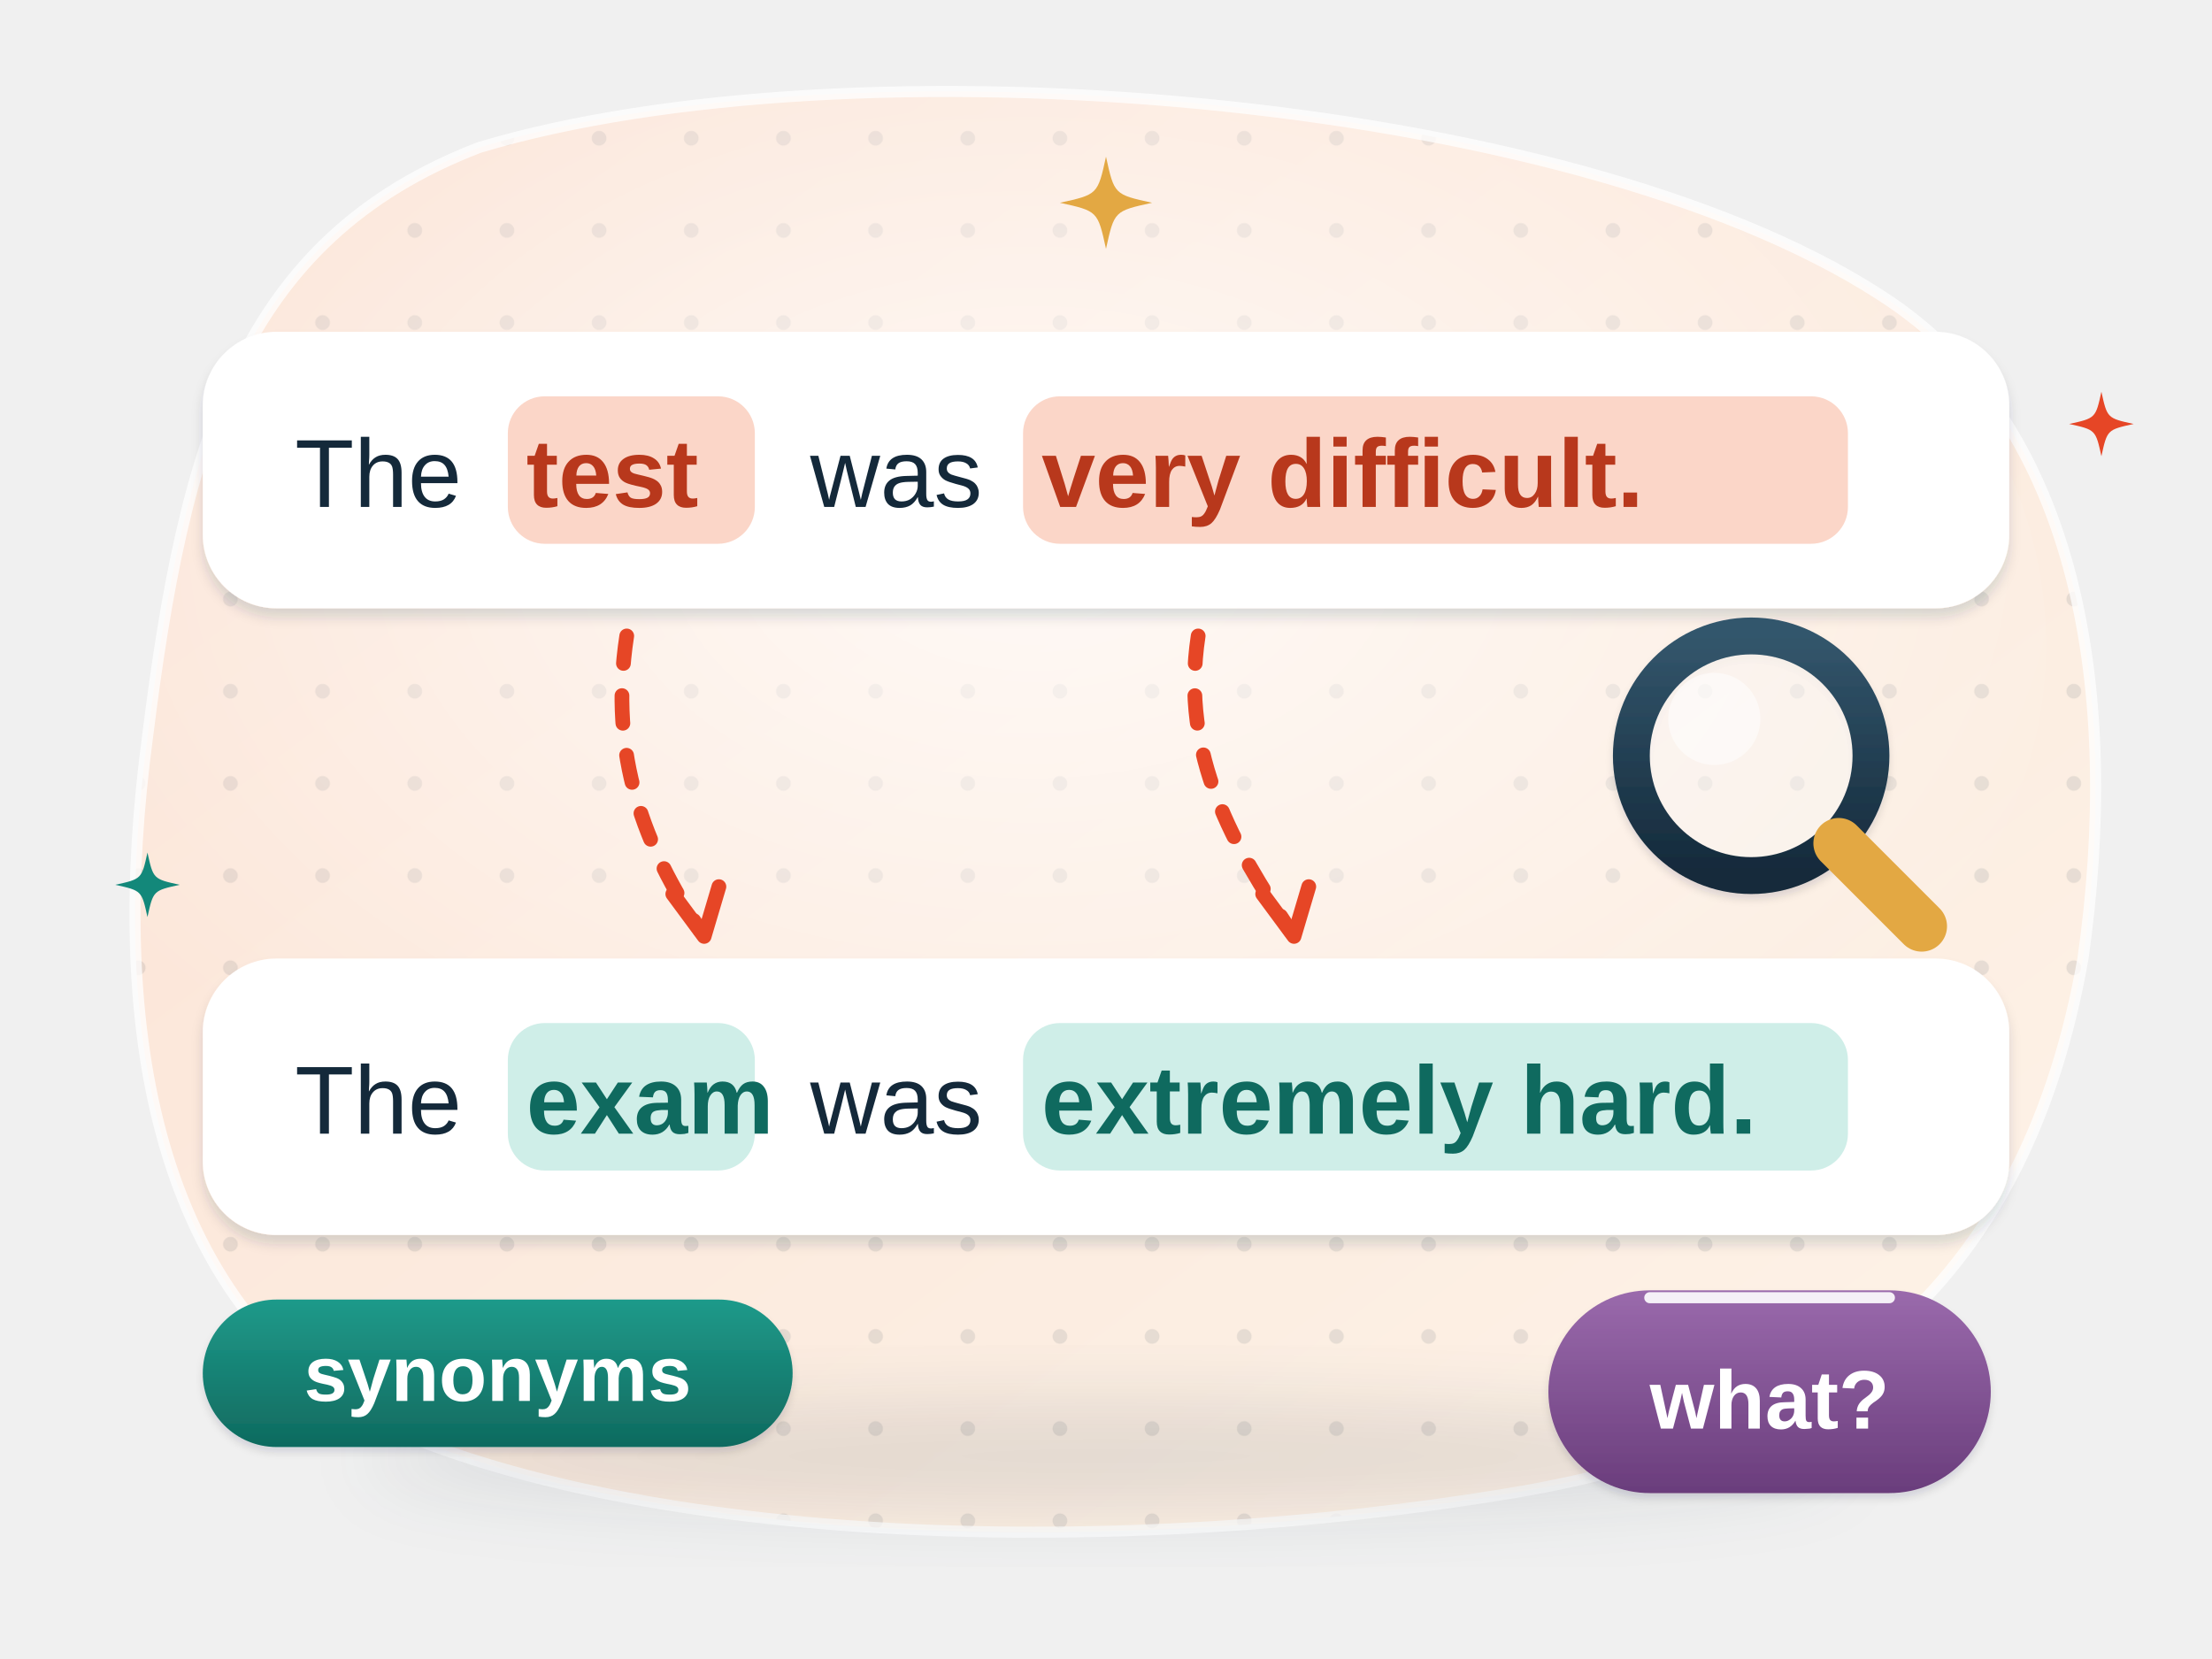
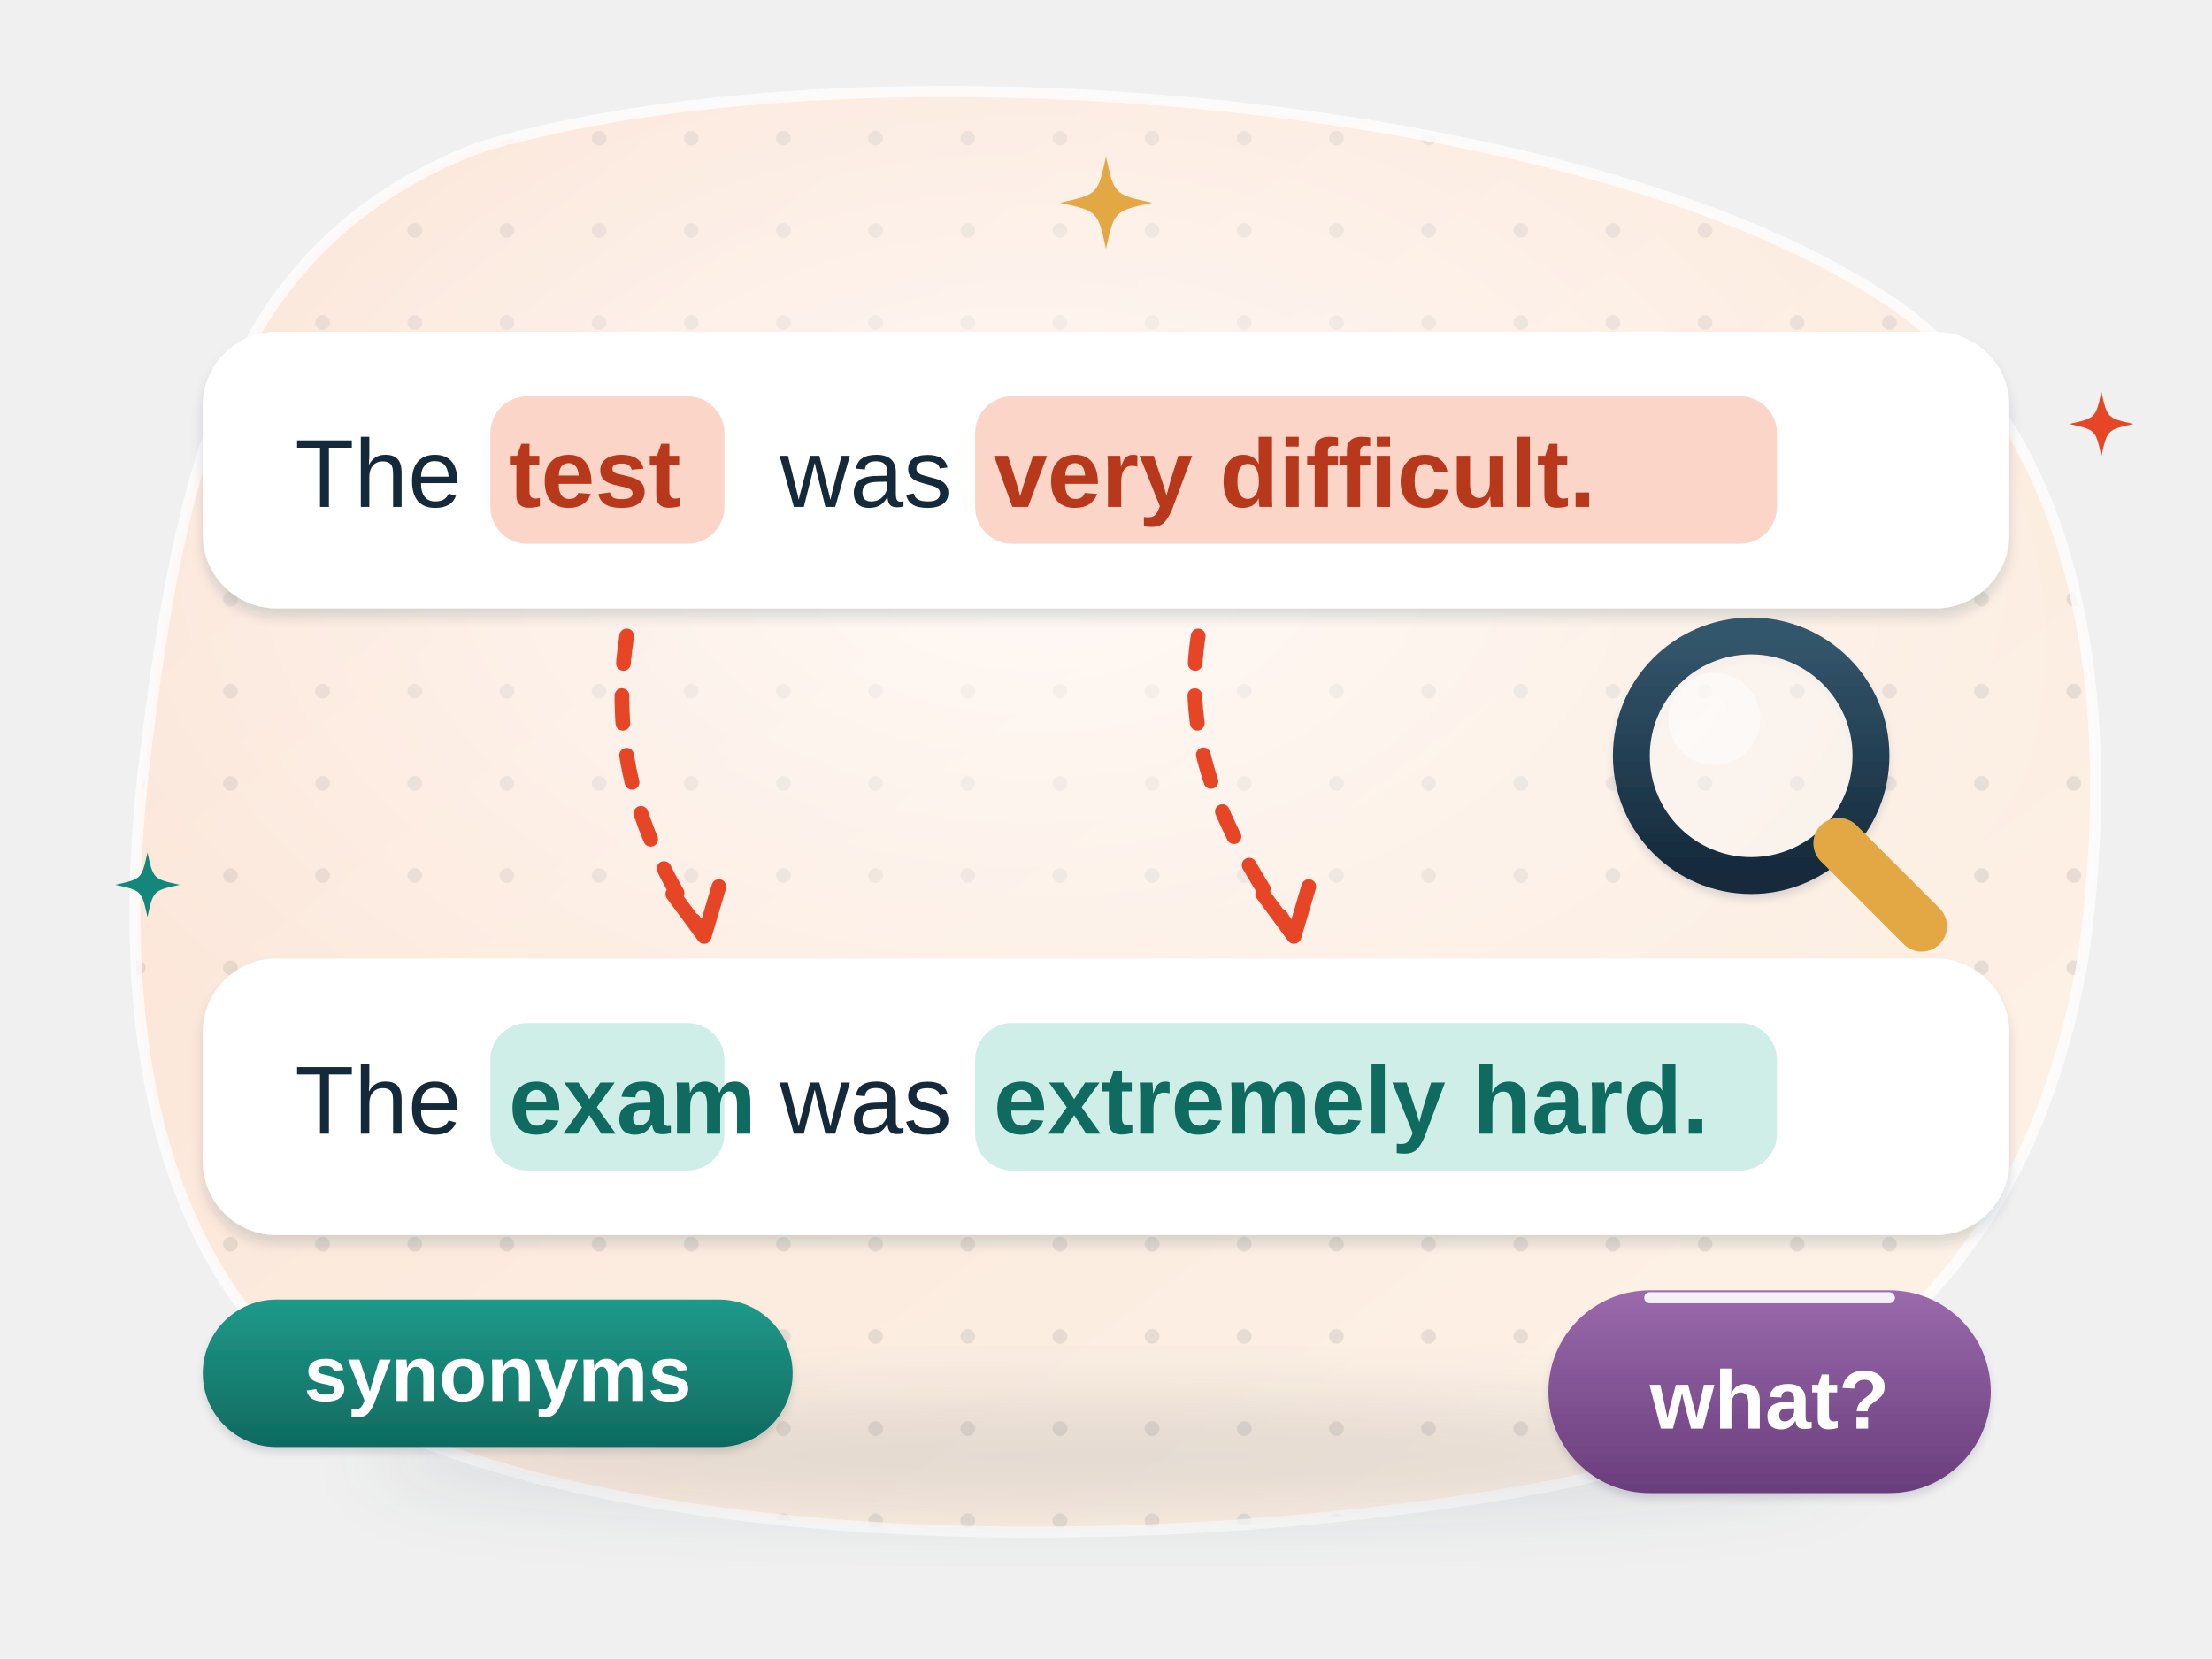
<svg xmlns="http://www.w3.org/2000/svg" viewBox="0 0 240 180" fill="none" role="img" aria-label="Two sentence strips: The test was very difficult, and The exam was extremely hard, with the changed words highlighted and linked by arrows, a magnifying glass and a question bubble asking what changed">
  <style>
.w13p3-tw{animation:w13p3-tw 3.2s ease-in-out infinite;transform-box:fill-box;transform-origin:center}@keyframes w13p3-tw{0%,100%{opacity:.4;transform:scale(.6)}50%{opacity:1;transform:scale(1)}}.w13p3-fl{animation:w13p3-fl 6s ease-in-out infinite}@keyframes w13p3-fl{50%{transform:translateY(-3px)}}.w13p3-bl{animation:w13p3-bl 5s infinite;transform-box:fill-box;transform-origin:center}@keyframes w13p3-bl{0%,94%,100%{transform:scaleY(1)}97%{transform:scaleY(.1)}}

.w13p3-mg{animation:w13p3-mg 7s ease-in-out infinite}@keyframes w13p3-mg{0%,100%{transform:translate(0,0)}50%{transform:translate(-50px,2px)}}
.w13p3-flow{stroke-dasharray:3 3.5;animation:w13p3-flow 1.3s linear infinite}@keyframes w13p3-flow{to{stroke-dashoffset:-13}}
@media (prefers-reduced-motion: reduce) { * { animation: none !important; } }
</style>
  <defs>
    <linearGradient id="w13p3-bg" x1="0" y1="0" x2="1" y2="1">
      <stop offset="0" stop-color="#fbe2d4" />
      <stop offset="1" stop-color="#fdf3e8" />
    </linearGradient>
    <pattern id="w13p3-dots" width="10" height="10" patternUnits="userSpaceOnUse">
      <circle cx="5" cy="5" r=".8" fill="#14293a" fill-opacity=".09" />
    </pattern>
    <clipPath id="w13p3-clip">
      <path d="M52 16C92 4 170 10 204 32c22 14 26 44 22 72-6 34-26 52-62 58-42 7-94 6-124-8C16 140 12 110 16 80c4-32 10-54 36-64z" />
    </clipPath>
    <radialGradient id="w13p3-glow" cx=".5" cy=".42" r=".55">
      <stop offset="0" stop-color="#fff" stop-opacity=".75" />
      <stop offset="1" stop-color="#fff" stop-opacity="0" />
    </radialGradient>
    <filter id="w13p3-sh" x="-25%" y="-25%" width="150%" height="170%">
      <feDropShadow dx="0" dy="4" stdDeviation="4" flood-color="#14293a" flood-opacity=".16" />
      <feDropShadow dx="0" dy="1" stdDeviation=".6" flood-color="#14293a" flood-opacity=".14" />
    </filter>
    <filter id="w13p3-sh2" x="-30%" y="-30%" width="160%" height="180%">
      <feDropShadow dx="0" dy="2" stdDeviation="2" flood-color="#14293a" flood-opacity=".16" />
      <feDropShadow dx="0" dy=".6" stdDeviation=".4" flood-color="#14293a" flood-opacity=".12" />
    </filter>
    <filter id="w13p3-blur" x="-20%" y="-50%" width="140%" height="200%">
      <feGaussianBlur stdDeviation="4" />
    </filter>
    <linearGradient id="w13p3-shine" x1="0" y1="0" x2="0" y2="1">
      <stop offset="0" stop-color="#fff" stop-opacity=".6" />
      <stop offset="1" stop-color="#fff" stop-opacity="0" />
    </linearGradient>
    <linearGradient id="w13p3-paper" x1="0" y1="0" x2="0" y2="1">
      <stop offset="0" stop-color="#ffffff" />
      <stop offset="1" stop-color="#f6efe1" />
    </linearGradient>
    <linearGradient id="w13p3-tg" x1="0" y1="0" x2="0" y2="1">
      <stop offset="0" stop-color="#1f9a8a" />
      <stop offset="1" stop-color="#0f6a5f" />
    </linearGradient>
    <linearGradient id="w13p3-mg" x1="0" y1="0" x2="0" y2="1">
      <stop offset="0" stop-color="#33566c" />
      <stop offset="1" stop-color="#14293a" />
    </linearGradient>
    <linearGradient id="w13p3-qb" x1="0" y1="0" x2="0" y2="1">
      <stop offset="0" stop-color="#9a6aac" />
      <stop offset="1" stop-color="#6a3d7c" />
    </linearGradient>
  </defs>
  <path d="M52 16C92 4 170 10 204 32c22 14 26 44 22 72-6 34-26 52-62 58-42 7-94 6-124-8C16 140 12 110 16 80c4-32 10-54 36-64z" fill="url(#w13p3-bg)" />
  <g clip-path="url(#w13p3-clip)">
    <rect width="240" height="180" fill="url(#w13p3-dots)" />
    <ellipse cx="112" cy="70" rx="110" ry="70" fill="url(#w13p3-glow)" />
  </g>
  <path d="M52 16C92 4 170 10 204 32c22 14 26 44 22 72-6 34-26 52-62 58-42 7-94 6-124-8C16 140 12 110 16 80c4-32 10-54 36-64z" fill="none" stroke="#fff" stroke-opacity=".75" stroke-width="1.2" />
  <ellipse cx="120" cy="158" rx="80" ry="6" fill="#14293a" opacity=".11" filter="url(#w13p3-blur)" />
  <g filter="url(#w13p3-sh)">
    <rect x="22" y="36" width="196" height="30" rx="8" fill="#fff" />
  </g>
  <path d="M30 36.8h180" stroke="#fff" stroke-width="1.2" stroke-linecap="round" opacity=".9" />
  <text x="32" y="55" font-family="'Helvetica Neue', Arial, sans-serif" font-size="10.5" font-weight="500" fill="#14293a" text-anchor="start">The</text>
-   <rect x="55.1" y="43" width="26.8" height="16" rx="4" fill="#fbd6c8" />
-   <text x="57.1" y="55" font-family="'Helvetica Neue', Arial, sans-serif" font-size="10.5" font-weight="700" fill="#b8381c" text-anchor="start">test</text>
-   <text x="87.9" y="55" font-family="'Helvetica Neue', Arial, sans-serif" font-size="10.5" font-weight="500" fill="#14293a" text-anchor="start">was</text>
-   <rect x="111" y="43" width="89.5" height="16" rx="4" fill="#fbd6c8" />
-   <text x="113" y="55" font-family="'Helvetica Neue', Arial, sans-serif" font-size="10.5" font-weight="700" fill="#b8381c" text-anchor="start">very difficult.</text>
+   <rect x="53.2" y="43" width="25.4" height="16" rx="4" fill="#fbd6c8" />
+   <text x="55.2" y="55" font-family="'Helvetica Neue', Arial, sans-serif" font-size="10.5" font-weight="700" fill="#b8381c" text-anchor="start">test</text>
+   <text x="84.6" y="55" font-family="'Helvetica Neue', Arial, sans-serif" font-size="10.5" font-weight="500" fill="#14293a" text-anchor="start">was</text>
+   <rect x="105.8" y="43" width="87" height="16" rx="4" fill="#fbd6c8" />
+   <text x="107.8" y="55" font-family="'Helvetica Neue', Arial, sans-serif" font-size="10.5" font-weight="700" fill="#b8381c" text-anchor="start">very difficult.</text>
  <g filter="url(#w13p3-sh)">
    <rect x="22" y="104" width="196" height="30" rx="8" fill="#fff" />
  </g>
  <path d="M30 104.8h180" stroke="#fff" stroke-width="1.2" stroke-linecap="round" opacity=".9" />
  <text x="32" y="123" font-family="'Helvetica Neue', Arial, sans-serif" font-size="10.5" font-weight="500" fill="#14293a" text-anchor="start">The</text>
-   <rect x="55.1" y="111" width="26.8" height="16" rx="4" fill="#cfeee8" />
-   <text x="57.1" y="123" font-family="'Helvetica Neue', Arial, sans-serif" font-size="10.5" font-weight="700" fill="#0f6a5f" text-anchor="start">exam</text>
-   <text x="87.9" y="123" font-family="'Helvetica Neue', Arial, sans-serif" font-size="10.5" font-weight="500" fill="#14293a" text-anchor="start">was</text>
-   <rect x="111" y="111" width="89.5" height="16" rx="4" fill="#cfeee8" />
-   <text x="113" y="123" font-family="'Helvetica Neue', Arial, sans-serif" font-size="10.5" font-weight="700" fill="#0f6a5f" text-anchor="start">extremely hard.</text>
+   <rect x="53.2" y="111" width="25.4" height="16" rx="4" fill="#cfeee8" />
+   <text x="55.2" y="123" font-family="'Helvetica Neue', Arial, sans-serif" font-size="10.5" font-weight="700" fill="#0f6a5f" text-anchor="start">exam</text>
+   <text x="84.6" y="123" font-family="'Helvetica Neue', Arial, sans-serif" font-size="10.5" font-weight="500" fill="#14293a" text-anchor="start">was</text>
+   <rect x="105.8" y="111" width="87" height="16" rx="4" fill="#cfeee8" />
+   <text x="107.8" y="123" font-family="'Helvetica Neue', Arial, sans-serif" font-size="10.5" font-weight="700" fill="#0f6a5f" text-anchor="start">extremely hard.</text>
  <path class="w13p3-flow" d="M68 69C66 82 70 92 76 101" stroke="#e64626" stroke-width="1.6" fill="none" stroke-linecap="round" />
  <path d="M73 97l3.4 4.6 1.6-5.4" stroke="#e64626" stroke-width="1.6" fill="none" stroke-linecap="round" stroke-linejoin="round" />
  <path class="w13p3-flow" d="M130 69C128 82 134 92 140 101" stroke="#e64626" stroke-width="1.6" fill="none" stroke-linecap="round" />
  <path d="M137 97l3.4 4.6 1.6-5.4" stroke="#e64626" stroke-width="1.6" fill="none" stroke-linecap="round" stroke-linejoin="round" />
  <rect x="22" y="141" width="64" height="16" rx="8" fill="url(#w13p3-tg)" filter="url(#w13p3-sh2)" />
  <text x="54" y="152" font-family="'Helvetica Neue', Arial, sans-serif" font-size="8.5" font-weight="700" fill="#fff" text-anchor="middle">synonyms</text>
  <g class="w13p3-mg">
    <g filter="url(#w13p3-sh2)">
      <circle cx="190" cy="82" r="13" fill="#fff" fill-opacity=".35" stroke="url(#w13p3-mg)" stroke-width="4" />
    </g>
    <circle cx="186" cy="78" r="5" fill="#fff" opacity=".5" />
    <path d="M199.5 91.5l9 9" stroke="#e3a843" stroke-width="5.5" stroke-linecap="round" />
  </g>
  <g class="w13p3-fl">
    <g filter="url(#w13p3-sh2)">
      <rect x="168" y="140" width="48" height="22" rx="11" fill="url(#w13p3-qb)" />
    </g>
    <path d="M179 140.8h26" stroke="#fff" stroke-width="1.2" stroke-linecap="round" opacity=".9" />
    <text x="192" y="155" font-family="'Helvetica Neue', Arial, sans-serif" font-size="9" font-weight="700" fill="#fff" text-anchor="middle">what?</text>
  </g>
  <path class="w13p3-tw" d="M120 17C120.9 21.1 120.9 21.1 125 22C120.9 22.9 120.9 22.9 120 27C119.1 22.9 119.1 22.9 115 22C119.1 21.1 119.1 21.1 120 17z" fill="#e3a843" />
  <path class="w13p3-tw" style="animation-delay:-1.3s" d="M228 42.5C228.63 45.37 228.63 45.37 231.5 46C228.63 46.63 228.63 46.63 228 49.5C227.37 46.63 227.37 46.63 224.5 46C227.37 45.37 227.37 45.37 228 42.5z" fill="#e64626" />
  <path class="w13p3-tw" style="animation-delay:-2.1s" d="M16 92.5C16.63 95.37 16.63 95.37 19.5 96C16.63 96.63 16.63 96.63 16 99.5C15.37 96.63 15.37 96.63 12.5 96C15.37 95.37 15.37 95.37 16 92.5z" fill="#13887a" />
</svg>
